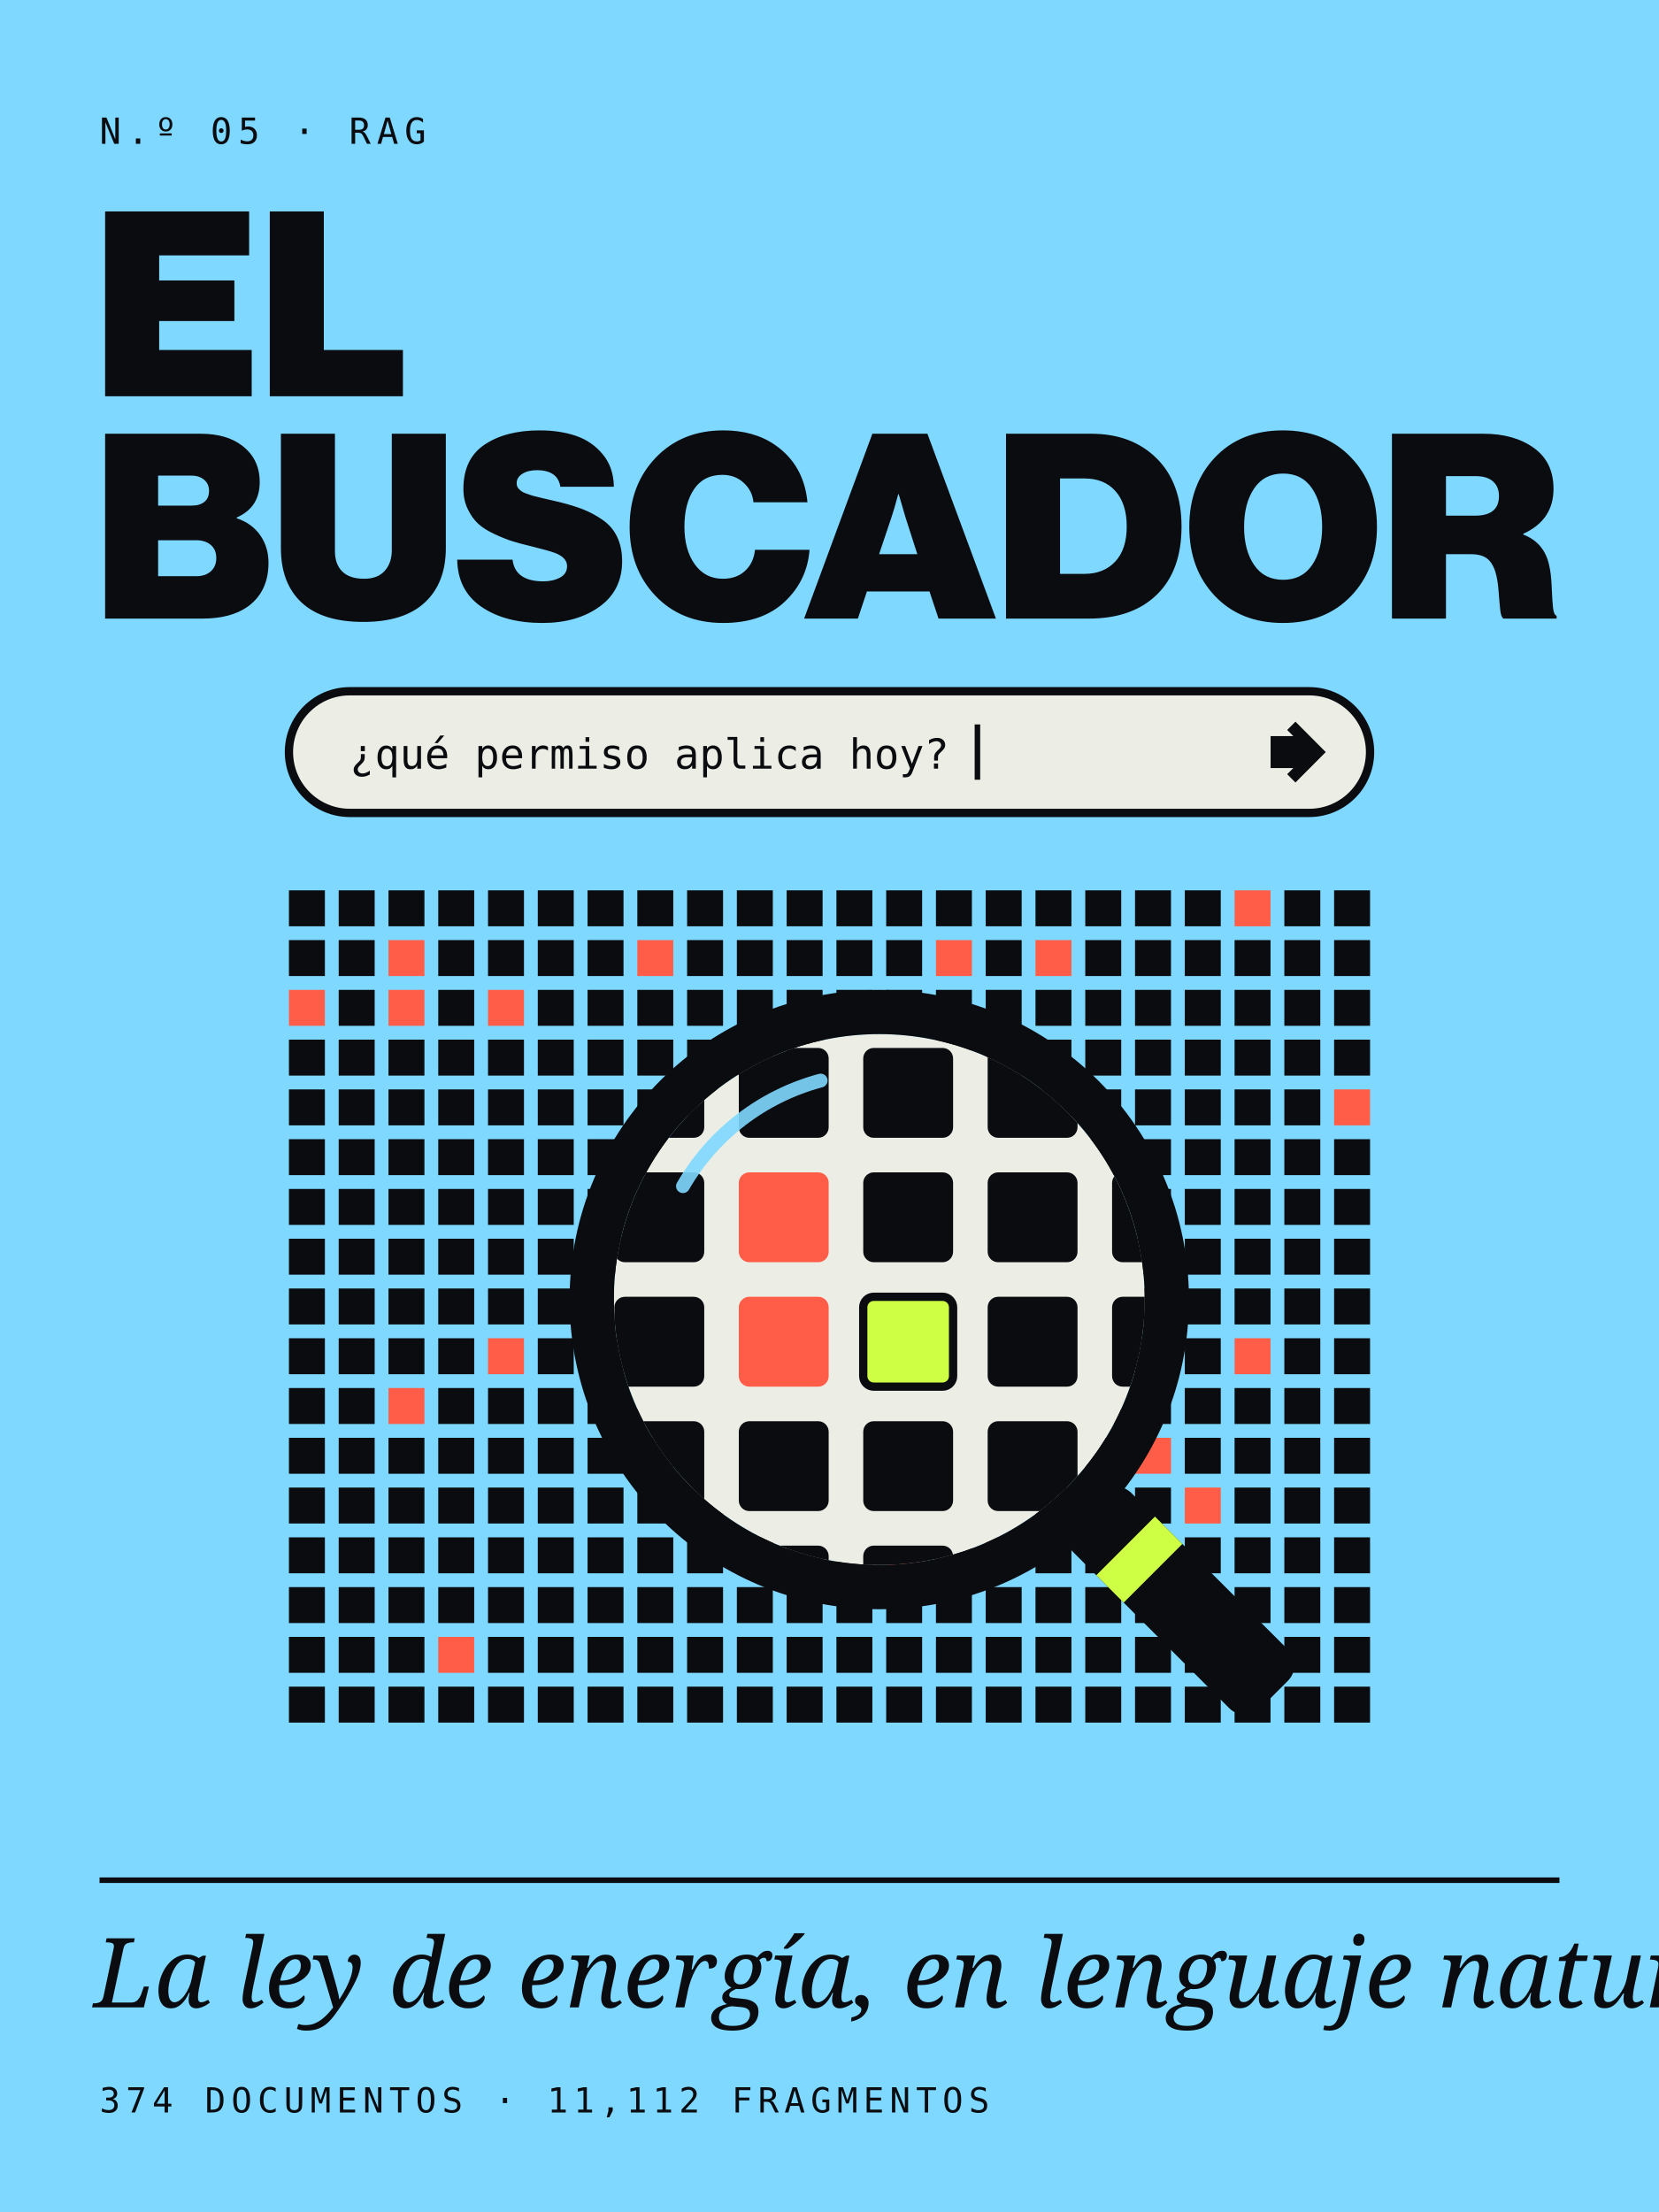
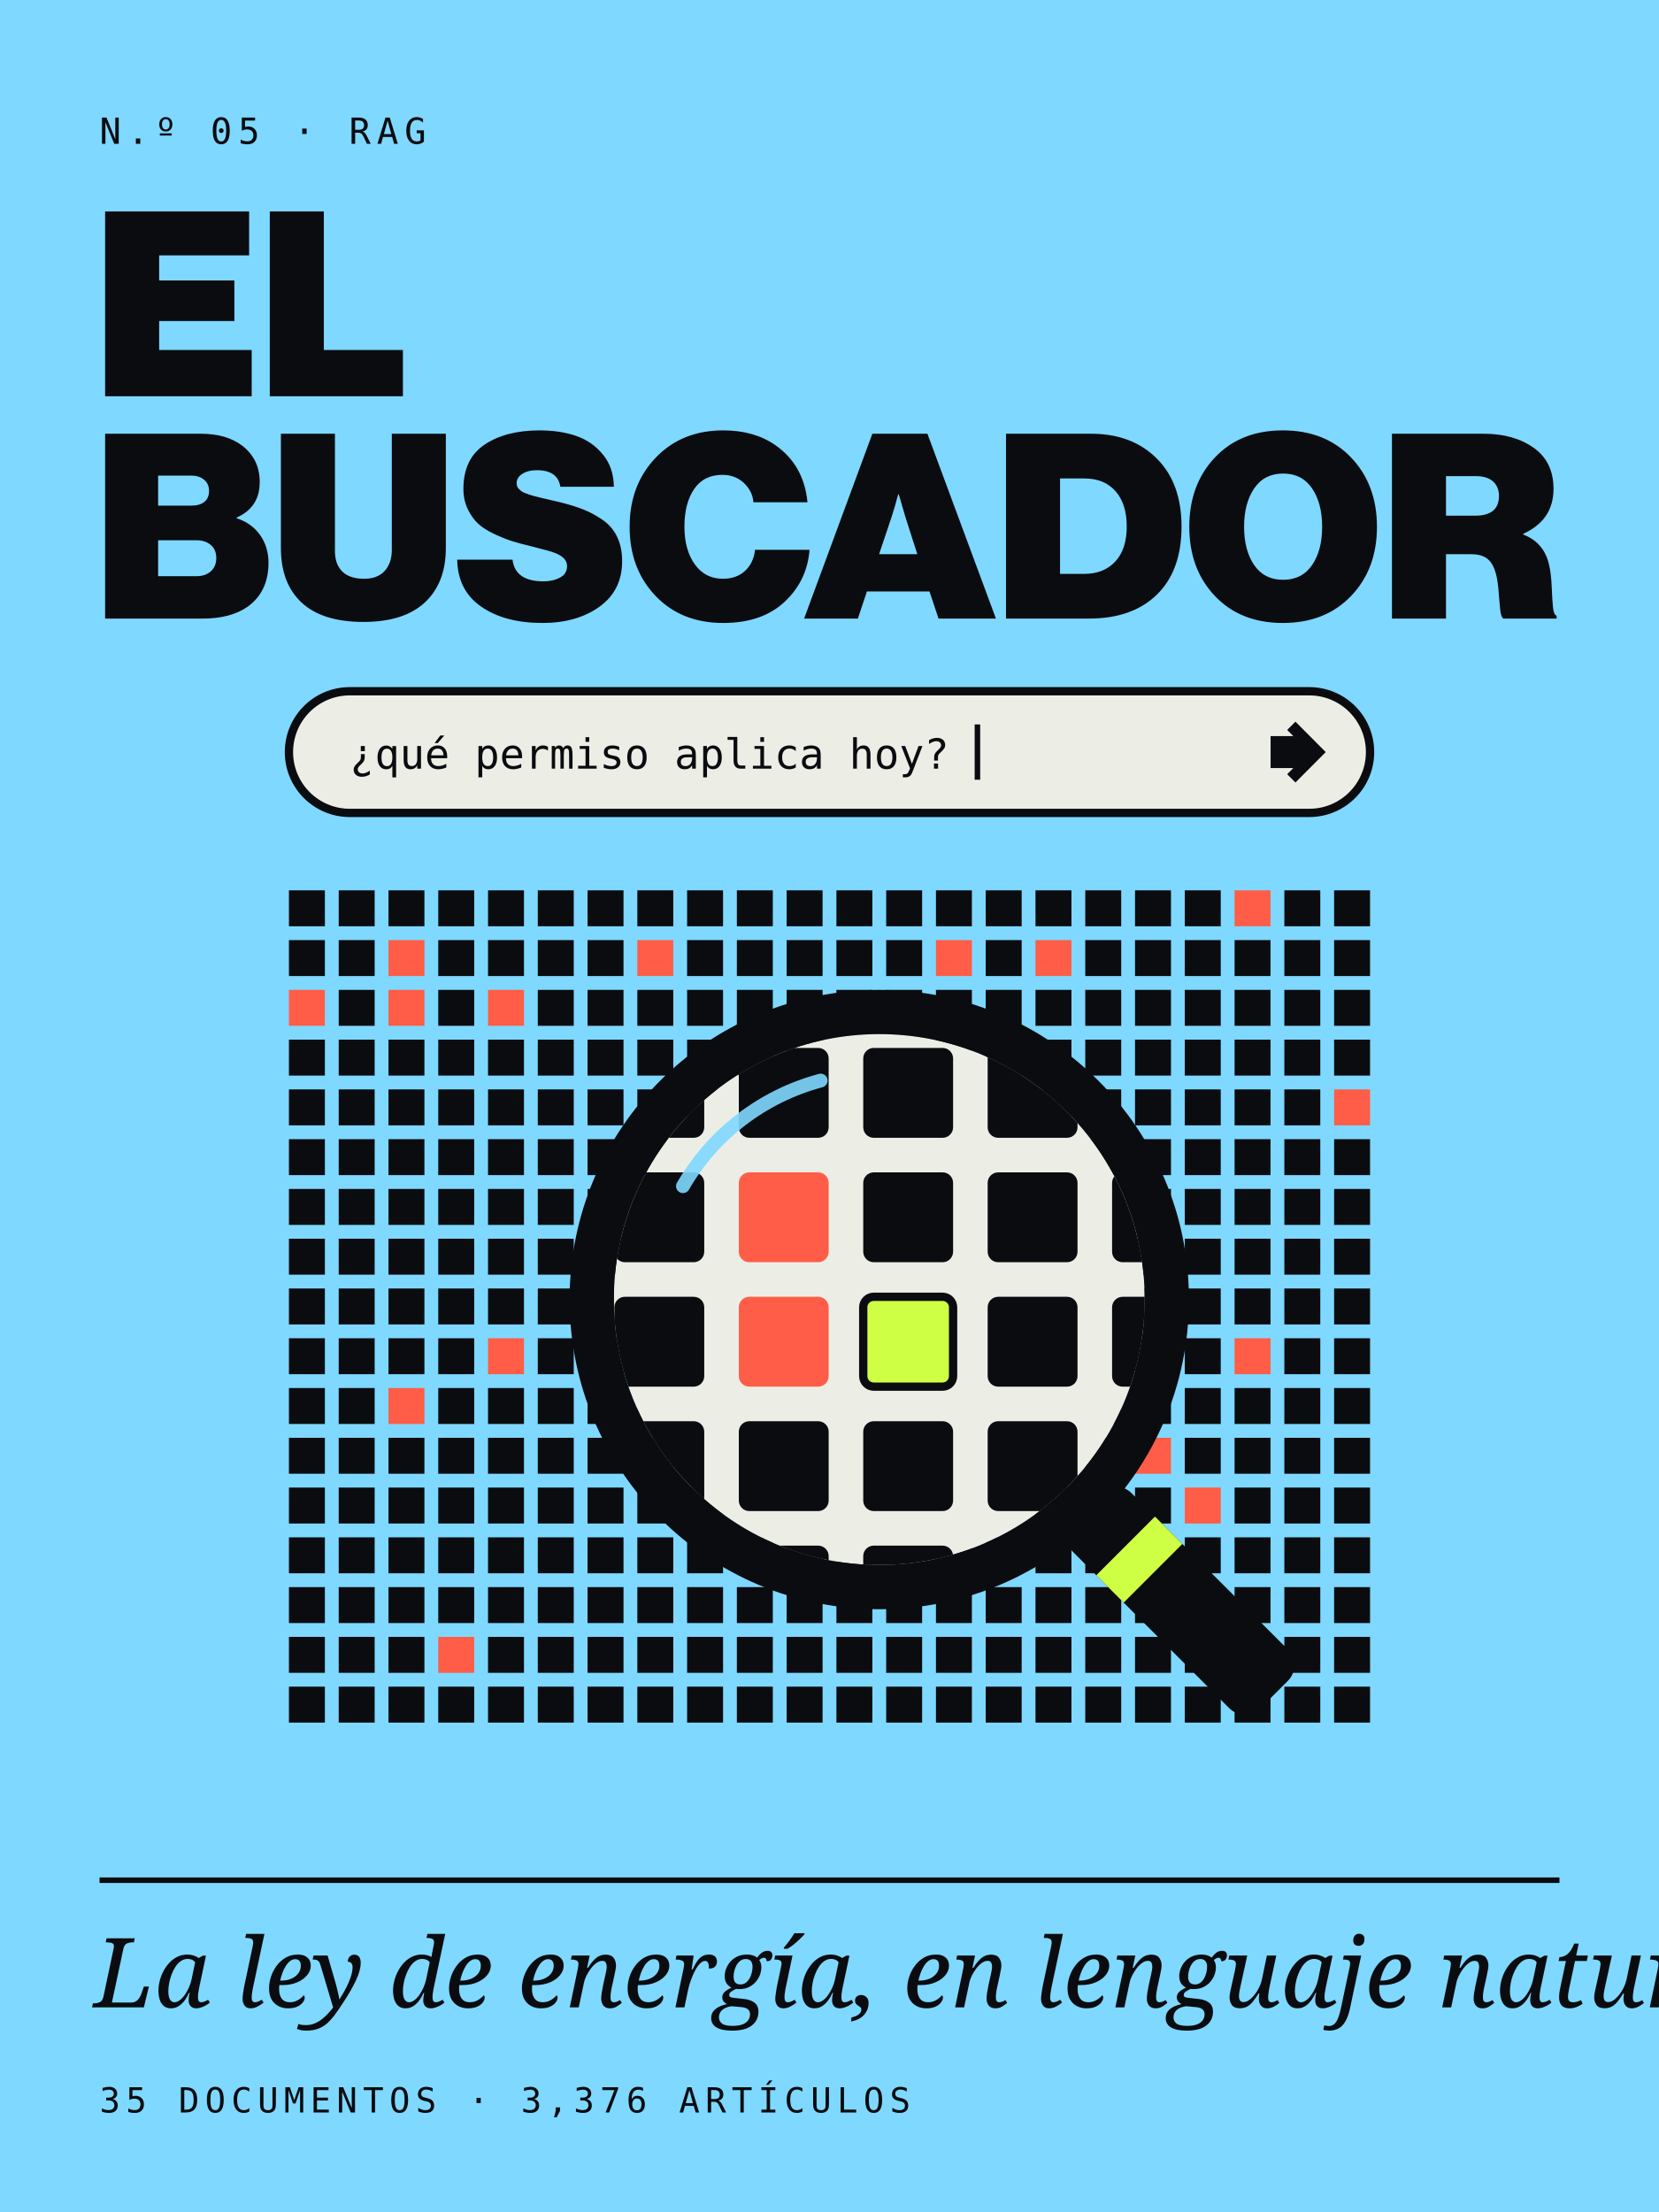
<svg xmlns="http://www.w3.org/2000/svg" viewBox="0 0 600 800" class="cartel__svg">
  <rect width="600" height="800" fill="#7fd8ff" />
  <text x="36" y="52" font-family="'JetBrains Mono',ui-monospace,monospace" font-size="13" letter-spacing="2.2" fill="#0a0c10">N.º 05 · RAG</text>
  <g class="c-tit" fill="#0a0c10">
    <path d="M38.02 143.313V76.467H90.095V92.361H57.56V101.43H84.766V116.108H57.56V126.579H91.029V143.313ZM97.574 143.313V76.467H117.113V126.579H145.722V143.313Z" />
    <path d="M38.02 223.716V156.87H72.612Q81.961 156.87 87.57 161.17Q93.928 166.032 93.928 174.352Q93.928 183.515 85.607 187.161V187.441Q91.029 189.217 94.068 193.518Q97.106 197.819 97.106 203.522Q97.106 214.086 89.44 219.509Q83.363 223.716 73.266 223.716ZM57.186 208.383H71.116Q74.295 208.383 76.258 206.607Q78.221 204.83 78.221 201.839Q78.221 198.754 76.211 197.071Q74.201 195.388 71.022 195.388H57.186ZM57.186 182.86H69.34Q72.238 182.86 73.921 181.504Q75.603 180.149 75.603 177.531Q75.603 175.007 73.827 173.511Q72.051 172.015 69.246 172.015H57.186ZM131.418 224.931Q116.646 224.931 109.12 217.966Q101.594 211.001 101.594 198.193V156.87H121.134V199.315Q121.134 204.083 123.798 206.7Q126.463 209.318 131.698 209.318Q136.56 209.318 139.131 206.467Q141.702 203.615 141.702 198.941V156.87H161.241V198.193Q161.241 210.814 153.668 217.872Q146.096 224.931 131.418 224.931ZM196.207 225.305Q182.557 225.305 174.049 219.415Q165.542 213.525 165.355 202.4H185.362Q186.297 210.253 196.581 210.253Q199.946 210.253 202.517 208.897Q205.088 207.542 205.088 204.737Q205.088 201.652 200.694 199.969Q198.731 199.221 192.374 197.632Q188.073 196.603 185.362 195.762Q182.651 194.92 178.911 193.191Q175.171 191.461 172.974 189.451Q170.777 187.441 169.188 184.169Q167.599 180.897 167.599 176.783Q167.599 165.938 175.265 160.796Q182.931 155.654 195.178 155.654Q202.471 155.654 208.267 157.618Q214.064 159.581 217.99 164.302Q221.917 169.023 222.01 176.035H202.658Q201.723 170.052 194.15 170.052Q190.971 170.052 188.914 171.361Q186.858 172.67 186.858 174.726Q186.858 175.381 187.045 175.895Q187.232 176.409 187.699 176.877Q188.167 177.344 188.681 177.718Q189.195 178.092 190.13 178.419Q191.065 178.747 191.859 179.027Q192.654 179.307 194.056 179.635Q195.459 179.962 196.534 180.242Q197.609 180.523 199.385 180.897Q201.162 181.271 202.564 181.645Q207.426 182.86 210.885 184.216Q214.344 185.571 217.85 187.955Q221.356 190.339 223.179 194.126Q225.002 197.912 225.002 202.961Q225.002 213.525 216.821 219.415Q208.641 225.305 196.207 225.305ZM261.557 225.305Q246.411 225.305 237.062 215.488Q227.713 205.672 227.713 190.526Q227.713 175.381 237.156 165.518Q246.598 155.654 261.557 155.654Q272.682 155.654 280.255 160.89Q290.726 168.089 292.035 181.645H272.495Q272.121 177.531 268.989 174.633Q265.857 171.735 261.276 171.735Q254.545 171.735 251.039 176.877Q247.533 182.019 247.533 190.526Q247.533 198.847 251.273 204.083Q255.013 209.318 261.463 209.318Q266.418 209.318 269.504 206.42Q272.589 203.522 273.056 198.847H292.783Q291.941 209.786 284.088 217.358Q275.861 225.305 261.557 225.305ZM290.82 223.716 315.501 156.87H335.415L360.19 223.716H339.435L336.163 213.899H313.538L310.266 223.716ZM322.326 187.348 317.932 200.436H331.769L327.561 187.348L325.037 178.747H324.85Q323.448 184.075 322.326 187.348ZM363.836 223.716V156.87H394.688Q409.366 156.87 418.341 165.798Q427.316 174.726 427.316 190.433Q427.316 206.326 418.435 215.021Q409.553 223.716 393.847 223.716ZM383.376 207.542H392.257Q399.176 207.542 403.336 203.101Q407.496 198.66 407.496 190.433Q407.496 182.206 403.429 177.625Q399.362 173.044 392.257 173.044H383.376ZM488.646 215.535Q479.297 225.305 463.965 225.305Q448.632 225.305 439.377 215.535Q430.121 205.765 430.121 190.526Q430.121 175.287 439.377 165.471Q448.632 155.654 463.965 155.654Q479.297 155.654 488.646 165.471Q497.995 175.287 497.995 190.526Q497.995 205.765 488.646 215.535ZM453.587 204.363Q457.233 209.692 464.058 209.692Q470.883 209.692 474.529 204.363Q478.175 199.034 478.175 190.526Q478.175 182.019 474.529 176.643Q470.883 171.267 464.058 171.267Q457.233 171.267 453.587 176.643Q449.941 182.019 449.941 190.526Q449.941 199.034 453.587 204.363ZM503.418 223.716V156.87H536.607Q547.546 156.87 554.698 161.965Q561.85 167.06 561.85 176.783Q561.85 188.096 550.911 193.051V193.331Q558.484 196.229 560.26 204.363Q561.008 207.542 561.195 212.263Q561.382 216.984 561.663 219.696Q561.943 222.407 562.972 222.687V223.716H543.712Q542.871 223.155 542.591 220.677Q542.31 218.2 542.03 214.367Q541.749 210.533 541.188 208.196Q540.253 204.176 538.197 202.306Q536.14 200.436 532.026 200.436H522.957V223.716ZM522.957 172.202V186.506H533.428Q542.123 186.506 542.123 179.401Q542.123 176.035 539.973 174.119Q537.823 172.202 533.709 172.202Z" />
  </g>
  <g class="c-ilu">
    <rect x="104.5" y="250" width="391" height="44" rx="22" fill="#eceee6" stroke="#0a0c10" stroke-width="3" />
    <text x="126.5" y="278" font-family="'JetBrains Mono',ui-monospace,monospace" font-size="15" fill="#0a0c10">¿qué permiso aplica hoy?</text>
    <rect x="352.5" y="262" width="2" height="20" fill="#0a0c10">
      <animate attributeName="opacity" values="1;0;1" dur="1.1s" repeatCount="indefinite" />
    </rect>
    <g class="c-fl" data-d="r">
      <path d="M0 128.5L128 0L163 35L137 61L233 61L233 196L137 196L163 222L128 257Z" fill="#0a0c10" transform="translate(469.5 272.0) rotate(180) scale(0.0856) translate(-116.5 -128.5)" />
    </g>
    <path fill="#0a0c10" d="M104.5 322h13v13h-13zM122.5 322h13v13h-13zM140.5 322h13v13h-13zM158.5 322h13v13h-13zM176.5 322h13v13h-13zM194.5 322h13v13h-13zM212.5 322h13v13h-13zM230.5 322h13v13h-13zM248.5 322h13v13h-13zM266.5 322h13v13h-13zM284.5 322h13v13h-13zM302.5 322h13v13h-13zM320.5 322h13v13h-13zM338.5 322h13v13h-13zM356.5 322h13v13h-13zM374.5 322h13v13h-13zM392.5 322h13v13h-13zM410.5 322h13v13h-13zM428.5 322h13v13h-13zM464.5 322h13v13h-13zM482.5 322h13v13h-13zM104.5 340h13v13h-13zM122.5 340h13v13h-13zM158.5 340h13v13h-13zM176.5 340h13v13h-13zM194.5 340h13v13h-13zM212.5 340h13v13h-13zM248.5 340h13v13h-13zM266.5 340h13v13h-13zM284.5 340h13v13h-13zM302.5 340h13v13h-13zM320.5 340h13v13h-13zM356.5 340h13v13h-13zM392.5 340h13v13h-13zM410.5 340h13v13h-13zM428.5 340h13v13h-13zM446.5 340h13v13h-13zM464.5 340h13v13h-13zM482.5 340h13v13h-13zM122.5 358h13v13h-13zM158.5 358h13v13h-13zM194.5 358h13v13h-13zM212.5 358h13v13h-13zM230.5 358h13v13h-13zM248.5 358h13v13h-13zM266.5 358h13v13h-13zM284.5 358h13v13h-13zM302.5 358h13v13h-13zM320.5 358h13v13h-13zM338.5 358h13v13h-13zM356.5 358h13v13h-13zM374.5 358h13v13h-13zM392.5 358h13v13h-13zM410.5 358h13v13h-13zM428.5 358h13v13h-13zM446.5 358h13v13h-13zM464.5 358h13v13h-13zM482.5 358h13v13h-13zM104.5 376h13v13h-13zM122.5 376h13v13h-13zM140.5 376h13v13h-13zM158.5 376h13v13h-13zM176.5 376h13v13h-13zM194.5 376h13v13h-13zM212.5 376h13v13h-13zM230.5 376h13v13h-13zM248.5 376h13v13h-13zM266.5 376h13v13h-13zM284.5 376h13v13h-13zM320.5 376h13v13h-13zM338.5 376h13v13h-13zM356.5 376h13v13h-13zM374.5 376h13v13h-13zM392.5 376h13v13h-13zM410.5 376h13v13h-13zM428.5 376h13v13h-13zM446.5 376h13v13h-13zM464.5 376h13v13h-13zM482.5 376h13v13h-13zM104.5 394h13v13h-13zM122.5 394h13v13h-13zM140.5 394h13v13h-13zM158.5 394h13v13h-13zM176.5 394h13v13h-13zM194.5 394h13v13h-13zM212.5 394h13v13h-13zM230.5 394h13v13h-13zM248.5 394h13v13h-13zM266.5 394h13v13h-13zM284.5 394h13v13h-13zM302.5 394h13v13h-13zM320.5 394h13v13h-13zM338.5 394h13v13h-13zM356.5 394h13v13h-13zM374.5 394h13v13h-13zM392.5 394h13v13h-13zM410.5 394h13v13h-13zM428.5 394h13v13h-13zM446.5 394h13v13h-13zM464.5 394h13v13h-13zM104.5 412h13v13h-13zM122.5 412h13v13h-13zM140.5 412h13v13h-13zM158.5 412h13v13h-13zM176.5 412h13v13h-13zM194.5 412h13v13h-13zM212.5 412h13v13h-13zM230.5 412h13v13h-13zM248.5 412h13v13h-13zM266.5 412h13v13h-13zM284.5 412h13v13h-13zM302.5 412h13v13h-13zM320.5 412h13v13h-13zM356.5 412h13v13h-13zM374.5 412h13v13h-13zM392.5 412h13v13h-13zM410.5 412h13v13h-13zM428.5 412h13v13h-13zM446.5 412h13v13h-13zM464.5 412h13v13h-13zM482.5 412h13v13h-13zM104.5 430h13v13h-13zM122.5 430h13v13h-13zM140.5 430h13v13h-13zM158.5 430h13v13h-13zM176.5 430h13v13h-13zM194.5 430h13v13h-13zM212.5 430h13v13h-13zM230.5 430h13v13h-13zM248.5 430h13v13h-13zM266.5 430h13v13h-13zM284.5 430h13v13h-13zM302.5 430h13v13h-13zM320.5 430h13v13h-13zM338.5 430h13v13h-13zM356.5 430h13v13h-13zM374.5 430h13v13h-13zM392.5 430h13v13h-13zM410.5 430h13v13h-13zM428.5 430h13v13h-13zM446.5 430h13v13h-13zM464.5 430h13v13h-13zM482.5 430h13v13h-13zM104.5 448h13v13h-13zM122.5 448h13v13h-13zM140.5 448h13v13h-13zM158.5 448h13v13h-13zM176.5 448h13v13h-13zM194.5 448h13v13h-13zM212.5 448h13v13h-13zM230.5 448h13v13h-13zM248.5 448h13v13h-13zM266.5 448h13v13h-13zM284.5 448h13v13h-13zM320.5 448h13v13h-13zM338.5 448h13v13h-13zM356.5 448h13v13h-13zM374.5 448h13v13h-13zM392.5 448h13v13h-13zM410.5 448h13v13h-13zM428.5 448h13v13h-13zM446.5 448h13v13h-13zM464.5 448h13v13h-13zM482.5 448h13v13h-13zM104.5 466h13v13h-13zM122.5 466h13v13h-13zM140.5 466h13v13h-13zM158.5 466h13v13h-13zM176.5 466h13v13h-13zM194.5 466h13v13h-13zM212.5 466h13v13h-13zM230.5 466h13v13h-13zM248.5 466h13v13h-13zM266.5 466h13v13h-13zM284.5 466h13v13h-13zM338.5 466h13v13h-13zM356.5 466h13v13h-13zM374.5 466h13v13h-13zM392.5 466h13v13h-13zM410.5 466h13v13h-13zM428.5 466h13v13h-13zM446.5 466h13v13h-13zM464.5 466h13v13h-13zM482.5 466h13v13h-13zM104.5 484h13v13h-13zM122.5 484h13v13h-13zM140.5 484h13v13h-13zM158.5 484h13v13h-13zM194.5 484h13v13h-13zM212.5 484h13v13h-13zM230.5 484h13v13h-13zM248.5 484h13v13h-13zM266.5 484h13v13h-13zM284.5 484h13v13h-13zM302.5 484h13v13h-13zM320.5 484h13v13h-13zM338.5 484h13v13h-13zM356.5 484h13v13h-13zM374.5 484h13v13h-13zM410.5 484h13v13h-13zM428.5 484h13v13h-13zM464.5 484h13v13h-13zM482.5 484h13v13h-13zM104.5 502h13v13h-13zM122.5 502h13v13h-13zM158.5 502h13v13h-13zM176.5 502h13v13h-13zM194.5 502h13v13h-13zM212.5 502h13v13h-13zM230.5 502h13v13h-13zM248.5 502h13v13h-13zM266.5 502h13v13h-13zM284.5 502h13v13h-13zM302.5 502h13v13h-13zM320.5 502h13v13h-13zM338.5 502h13v13h-13zM356.5 502h13v13h-13zM374.5 502h13v13h-13zM392.5 502h13v13h-13zM410.5 502h13v13h-13zM428.5 502h13v13h-13zM446.5 502h13v13h-13zM464.5 502h13v13h-13zM482.5 502h13v13h-13zM104.5 520h13v13h-13zM122.5 520h13v13h-13zM140.5 520h13v13h-13zM158.5 520h13v13h-13zM176.5 520h13v13h-13zM194.5 520h13v13h-13zM212.5 520h13v13h-13zM230.5 520h13v13h-13zM248.5 520h13v13h-13zM266.5 520h13v13h-13zM284.5 520h13v13h-13zM302.5 520h13v13h-13zM320.5 520h13v13h-13zM338.5 520h13v13h-13zM356.5 520h13v13h-13zM374.5 520h13v13h-13zM392.5 520h13v13h-13zM428.5 520h13v13h-13zM446.5 520h13v13h-13zM464.5 520h13v13h-13zM482.5 520h13v13h-13zM104.5 538h13v13h-13zM122.5 538h13v13h-13zM140.5 538h13v13h-13zM158.5 538h13v13h-13zM176.5 538h13v13h-13zM194.5 538h13v13h-13zM212.5 538h13v13h-13zM230.5 538h13v13h-13zM248.5 538h13v13h-13zM266.5 538h13v13h-13zM302.5 538h13v13h-13zM320.5 538h13v13h-13zM338.5 538h13v13h-13zM356.5 538h13v13h-13zM374.5 538h13v13h-13zM392.5 538h13v13h-13zM410.5 538h13v13h-13zM446.5 538h13v13h-13zM464.5 538h13v13h-13zM482.5 538h13v13h-13zM104.5 556h13v13h-13zM122.5 556h13v13h-13zM140.5 556h13v13h-13zM158.5 556h13v13h-13zM176.5 556h13v13h-13zM194.5 556h13v13h-13zM212.5 556h13v13h-13zM230.5 556h13v13h-13zM248.5 556h13v13h-13zM266.5 556h13v13h-13zM284.5 556h13v13h-13zM302.5 556h13v13h-13zM338.5 556h13v13h-13zM356.5 556h13v13h-13zM374.5 556h13v13h-13zM392.5 556h13v13h-13zM410.5 556h13v13h-13zM428.5 556h13v13h-13zM446.5 556h13v13h-13zM464.5 556h13v13h-13zM482.5 556h13v13h-13zM104.5 574h13v13h-13zM122.5 574h13v13h-13zM140.5 574h13v13h-13zM158.5 574h13v13h-13zM176.5 574h13v13h-13zM194.5 574h13v13h-13zM212.5 574h13v13h-13zM230.5 574h13v13h-13zM248.5 574h13v13h-13zM266.5 574h13v13h-13zM284.5 574h13v13h-13zM302.5 574h13v13h-13zM320.5 574h13v13h-13zM338.5 574h13v13h-13zM356.5 574h13v13h-13zM374.5 574h13v13h-13zM392.5 574h13v13h-13zM410.5 574h13v13h-13zM428.5 574h13v13h-13zM446.5 574h13v13h-13zM464.5 574h13v13h-13zM482.5 574h13v13h-13zM104.5 592h13v13h-13zM122.5 592h13v13h-13zM140.5 592h13v13h-13zM176.5 592h13v13h-13zM194.5 592h13v13h-13zM212.5 592h13v13h-13zM230.5 592h13v13h-13zM248.5 592h13v13h-13zM266.5 592h13v13h-13zM284.5 592h13v13h-13zM302.5 592h13v13h-13zM320.5 592h13v13h-13zM338.5 592h13v13h-13zM356.5 592h13v13h-13zM374.5 592h13v13h-13zM392.5 592h13v13h-13zM410.5 592h13v13h-13zM428.5 592h13v13h-13zM446.5 592h13v13h-13zM464.5 592h13v13h-13zM482.5 592h13v13h-13zM104.5 610h13v13h-13zM122.5 610h13v13h-13zM140.5 610h13v13h-13zM158.5 610h13v13h-13zM176.5 610h13v13h-13zM194.5 610h13v13h-13zM212.5 610h13v13h-13zM230.5 610h13v13h-13zM248.5 610h13v13h-13zM266.5 610h13v13h-13zM284.5 610h13v13h-13zM302.5 610h13v13h-13zM320.5 610h13v13h-13zM338.5 610h13v13h-13zM356.5 610h13v13h-13zM374.5 610h13v13h-13zM392.5 610h13v13h-13zM410.5 610h13v13h-13zM428.5 610h13v13h-13zM446.5 610h13v13h-13zM464.5 610h13v13h-13zM482.5 610h13v13h-13z" />
    <path fill="#ff5d47" d="M446.5 322h13v13h-13zM140.5 340h13v13h-13zM230.5 340h13v13h-13zM338.5 340h13v13h-13zM374.5 340h13v13h-13zM104.5 358h13v13h-13zM140.5 358h13v13h-13zM176.5 358h13v13h-13zM302.5 376h13v13h-13zM482.5 394h13v13h-13zM338.5 412h13v13h-13zM302.5 448h13v13h-13zM302.5 466h13v13h-13zM176.5 484h13v13h-13zM392.5 484h13v13h-13zM446.5 484h13v13h-13zM140.5 502h13v13h-13zM410.5 520h13v13h-13zM284.5 538h13v13h-13zM428.5 538h13v13h-13zM320.5 556h13v13h-13zM158.5 592h13v13h-13z" />
    <path fill="#cfff45" d="M320.5 466h13v13h-13z" />
    <clipPath id="lente">
      <circle cx="318" cy="470" r="96" />
    </clipPath>
    <g clip-path="url(#lente)">
      <rect x="214" y="366" width="208" height="208" fill="#eceee6" />
      <rect x="222.2" y="334" width="32.5" height="32.5" rx="3.8" fill="#0a0c10" />
      <rect x="267.2" y="334" width="32.5" height="32.5" rx="3.8" fill="#0a0c10" />
      <rect x="312.2" y="334" width="32.5" height="32.5" rx="3.8" fill="#0a0c10" />
      <rect x="357.2" y="334" width="32.5" height="32.5" rx="3.8" fill="#ff5d47" />
      <rect x="402.2" y="334" width="32.5" height="32.5" rx="3.8" fill="#0a0c10" />
      <rect x="222.2" y="379" width="32.5" height="32.5" rx="3.8" fill="#0a0c10" />
      <rect x="267.2" y="379" width="32.5" height="32.5" rx="3.8" fill="#0a0c10" />
      <rect x="312.2" y="379" width="32.5" height="32.5" rx="3.8" fill="#0a0c10" />
      <rect x="357.2" y="379" width="32.5" height="32.5" rx="3.8" fill="#0a0c10" />
      <rect x="402.2" y="379" width="32.5" height="32.5" rx="3.8" fill="#0a0c10" />
      <rect x="222.2" y="424" width="32.5" height="32.5" rx="3.8" fill="#0a0c10" />
      <rect x="267.2" y="424" width="32.5" height="32.5" rx="3.8" fill="#ff5d47" />
      <rect x="312.2" y="424" width="32.5" height="32.5" rx="3.8" fill="#0a0c10" />
      <rect x="357.2" y="424" width="32.5" height="32.5" rx="3.8" fill="#0a0c10" />
      <rect x="402.2" y="424" width="32.5" height="32.5" rx="3.8" fill="#0a0c10" />
      <rect x="222.2" y="469" width="32.5" height="32.5" rx="3.8" fill="#0a0c10" />
      <rect x="267.2" y="469" width="32.5" height="32.5" rx="3.8" fill="#ff5d47" />
      <rect x="312.2" y="469" width="32.5" height="32.5" rx="3.8" fill="#cfff45" stroke="#0a0c10" stroke-width="3" />
      <rect x="357.2" y="469" width="32.5" height="32.5" rx="3.8" fill="#0a0c10" />
      <rect x="402.2" y="469" width="32.5" height="32.5" rx="3.8" fill="#0a0c10" />
      <rect x="222.2" y="514" width="32.5" height="32.5" rx="3.8" fill="#0a0c10" />
      <rect x="267.2" y="514" width="32.5" height="32.5" rx="3.8" fill="#0a0c10" />
      <rect x="312.2" y="514" width="32.5" height="32.5" rx="3.8" fill="#0a0c10" />
      <rect x="357.2" y="514" width="32.5" height="32.5" rx="3.8" fill="#0a0c10" />
      <rect x="402.2" y="514" width="32.5" height="32.5" rx="3.8" fill="#0a0c10" />
      <rect x="222.2" y="559" width="32.5" height="32.5" rx="3.8" fill="#0a0c10" />
      <rect x="267.2" y="559" width="32.5" height="32.5" rx="3.8" fill="#0a0c10" />
      <rect x="312.2" y="559" width="32.5" height="32.5" rx="3.8" fill="#0a0c10" />
      <rect x="357.2" y="559" width="32.5" height="32.5" rx="3.8" fill="#0a0c10" />
      <rect x="402.2" y="559" width="32.5" height="32.5" rx="3.8" fill="#0a0c10" />
      <g class="c-fl" data-d="l">
        <path d="M0 128.5L128 0L163 35L137 61L233 61L233 196L137 196L163 222L128 257Z" fill="#0a0c10" transform="translate(374.5 485.2) rotate(0) scale(0.1167) translate(-116.5 -128.5)" />
      </g>
    </g>
    <g transform="rotate(45 318 470)">
      <rect x="424" y="455" width="96" height="30" rx="8" fill="#0a0c10" />
      <rect x="444" y="455" width="14" height="30" fill="#cfff45" />
    </g>
    <circle cx="318" cy="470" r="104" fill="none" stroke="#0a0c10" stroke-width="16" />
    <path d="M247 429 A82 82 0 0 1 296.8 390.8" fill="none" stroke="#7fd8ff" stroke-width="5" stroke-linecap="round" opacity=".9" />
  </g>
  <line x1="36" x2="564" y1="680" y2="680" stroke="#0a0c10" stroke-width="2" />
  <text x="34" y="726" font-family="'Cormorant Garamond',Georgia,serif" font-style="italic" font-size="35" fill="#0a0c10">La ley de energía, en lenguaje natural.</text>
-   <text x="36" y="764" font-family="'JetBrains Mono',ui-monospace,monospace" font-size="12.5" letter-spacing="2" fill="#0a0c10">374 DOCUMENTOS · 11,112 FRAGMENTOS</text>
+   <text x="36" y="764" font-family="'JetBrains Mono',ui-monospace,monospace" font-size="12.5" letter-spacing="2" fill="#0a0c10">35 DOCUMENTOS · 3,376 ARTÍCULOS</text>
</svg>
